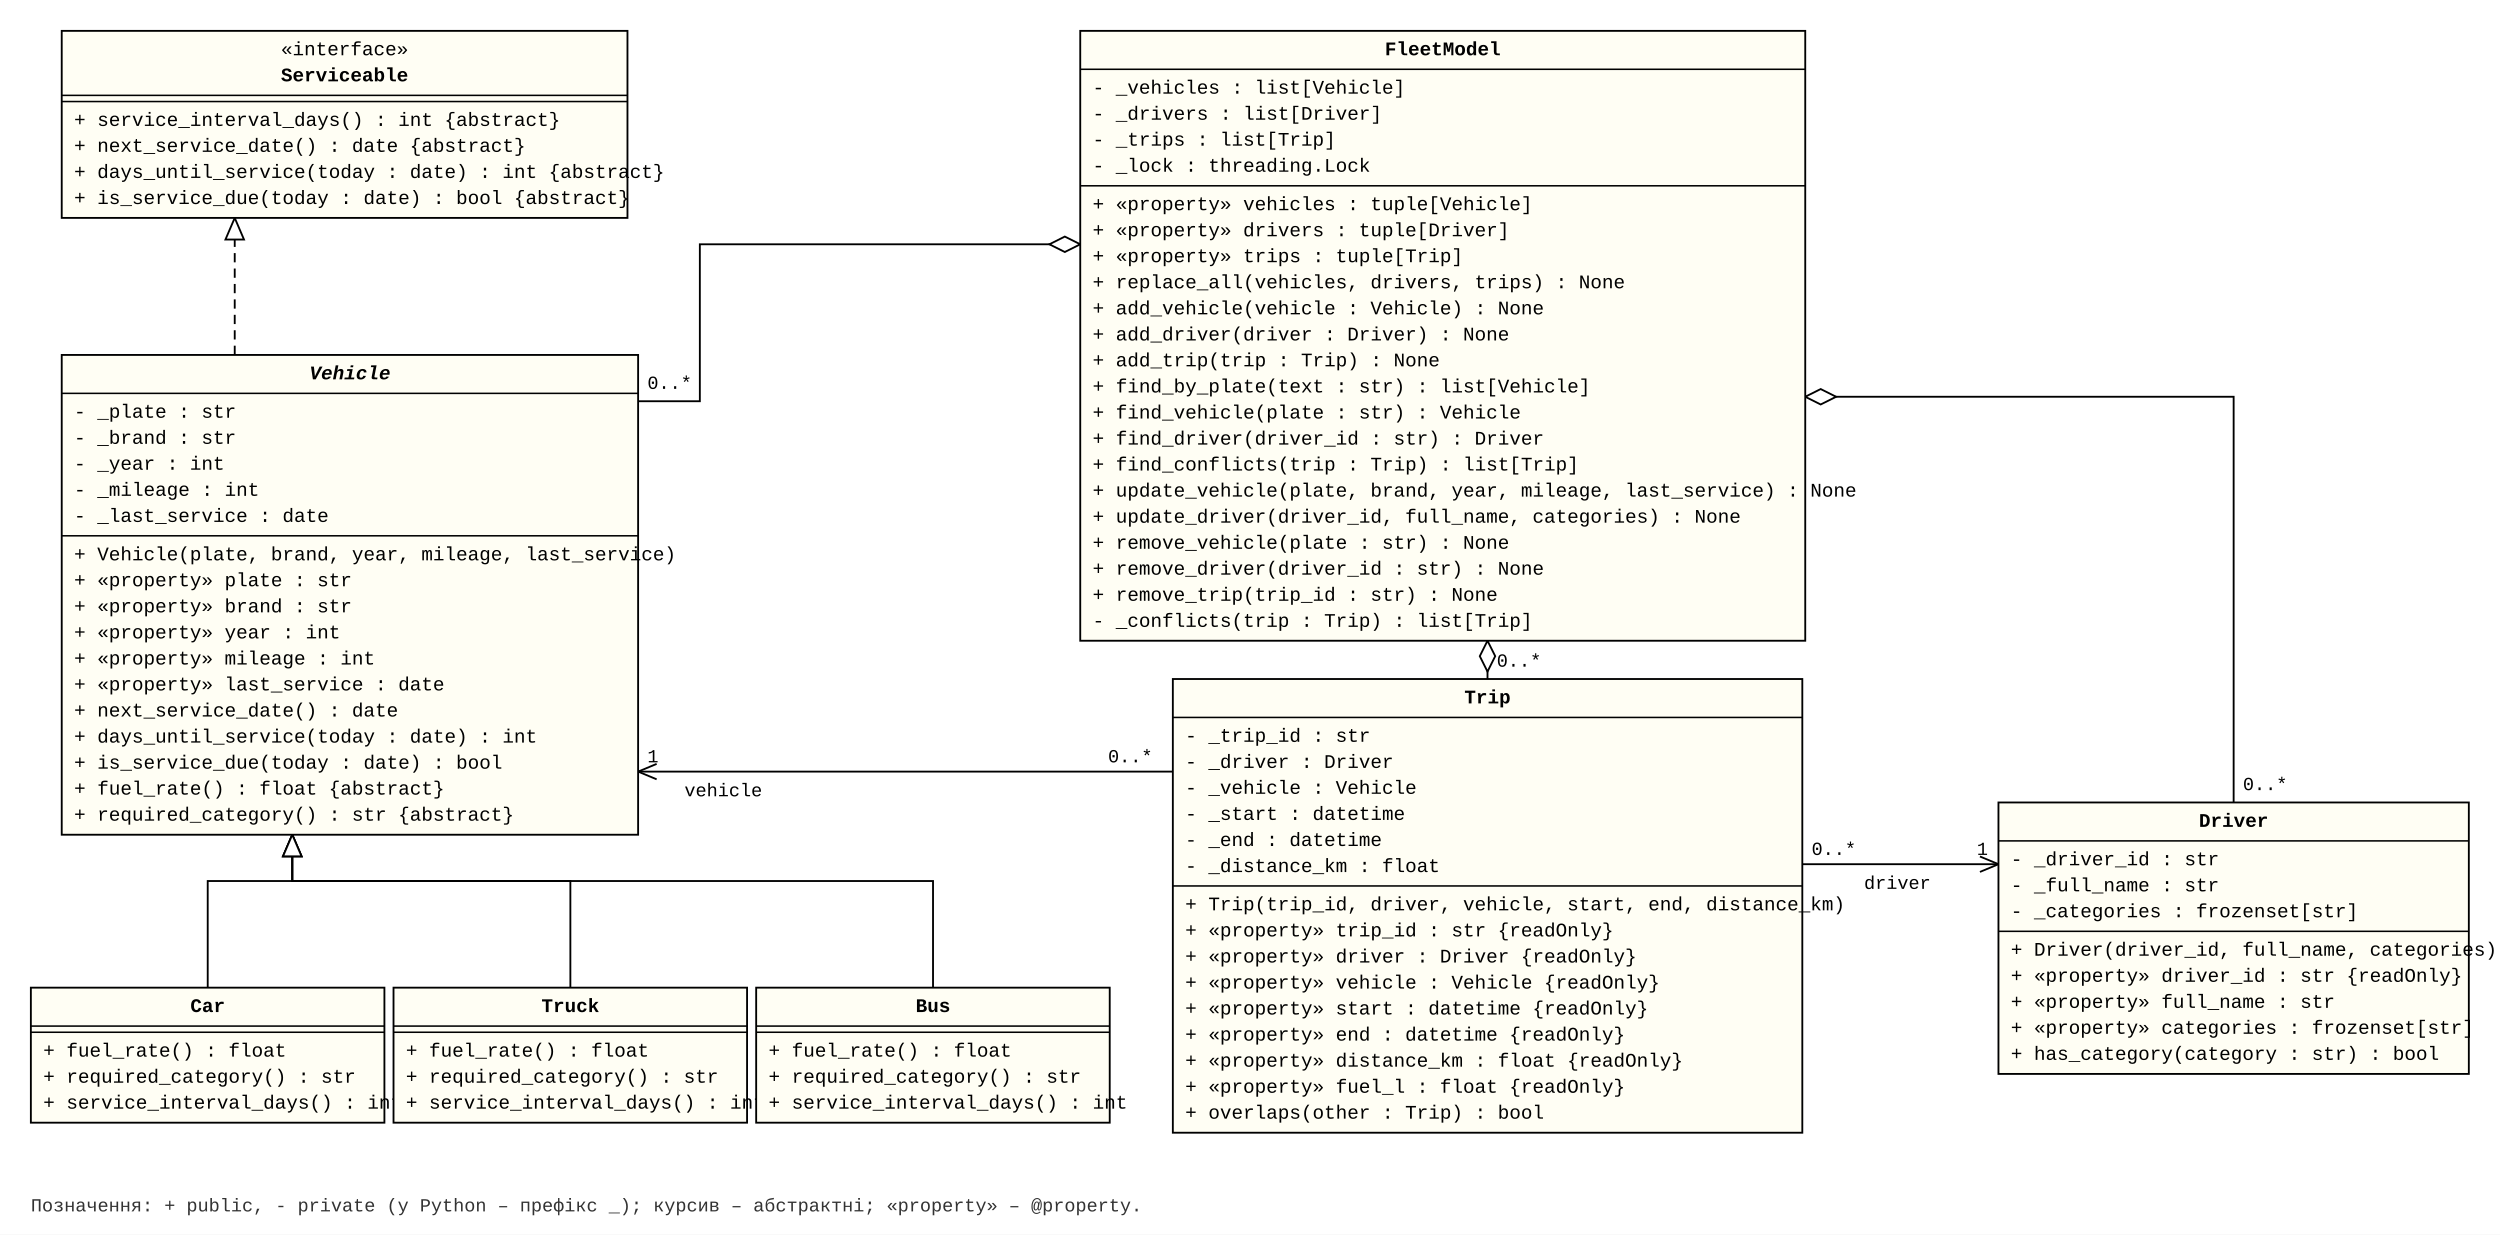
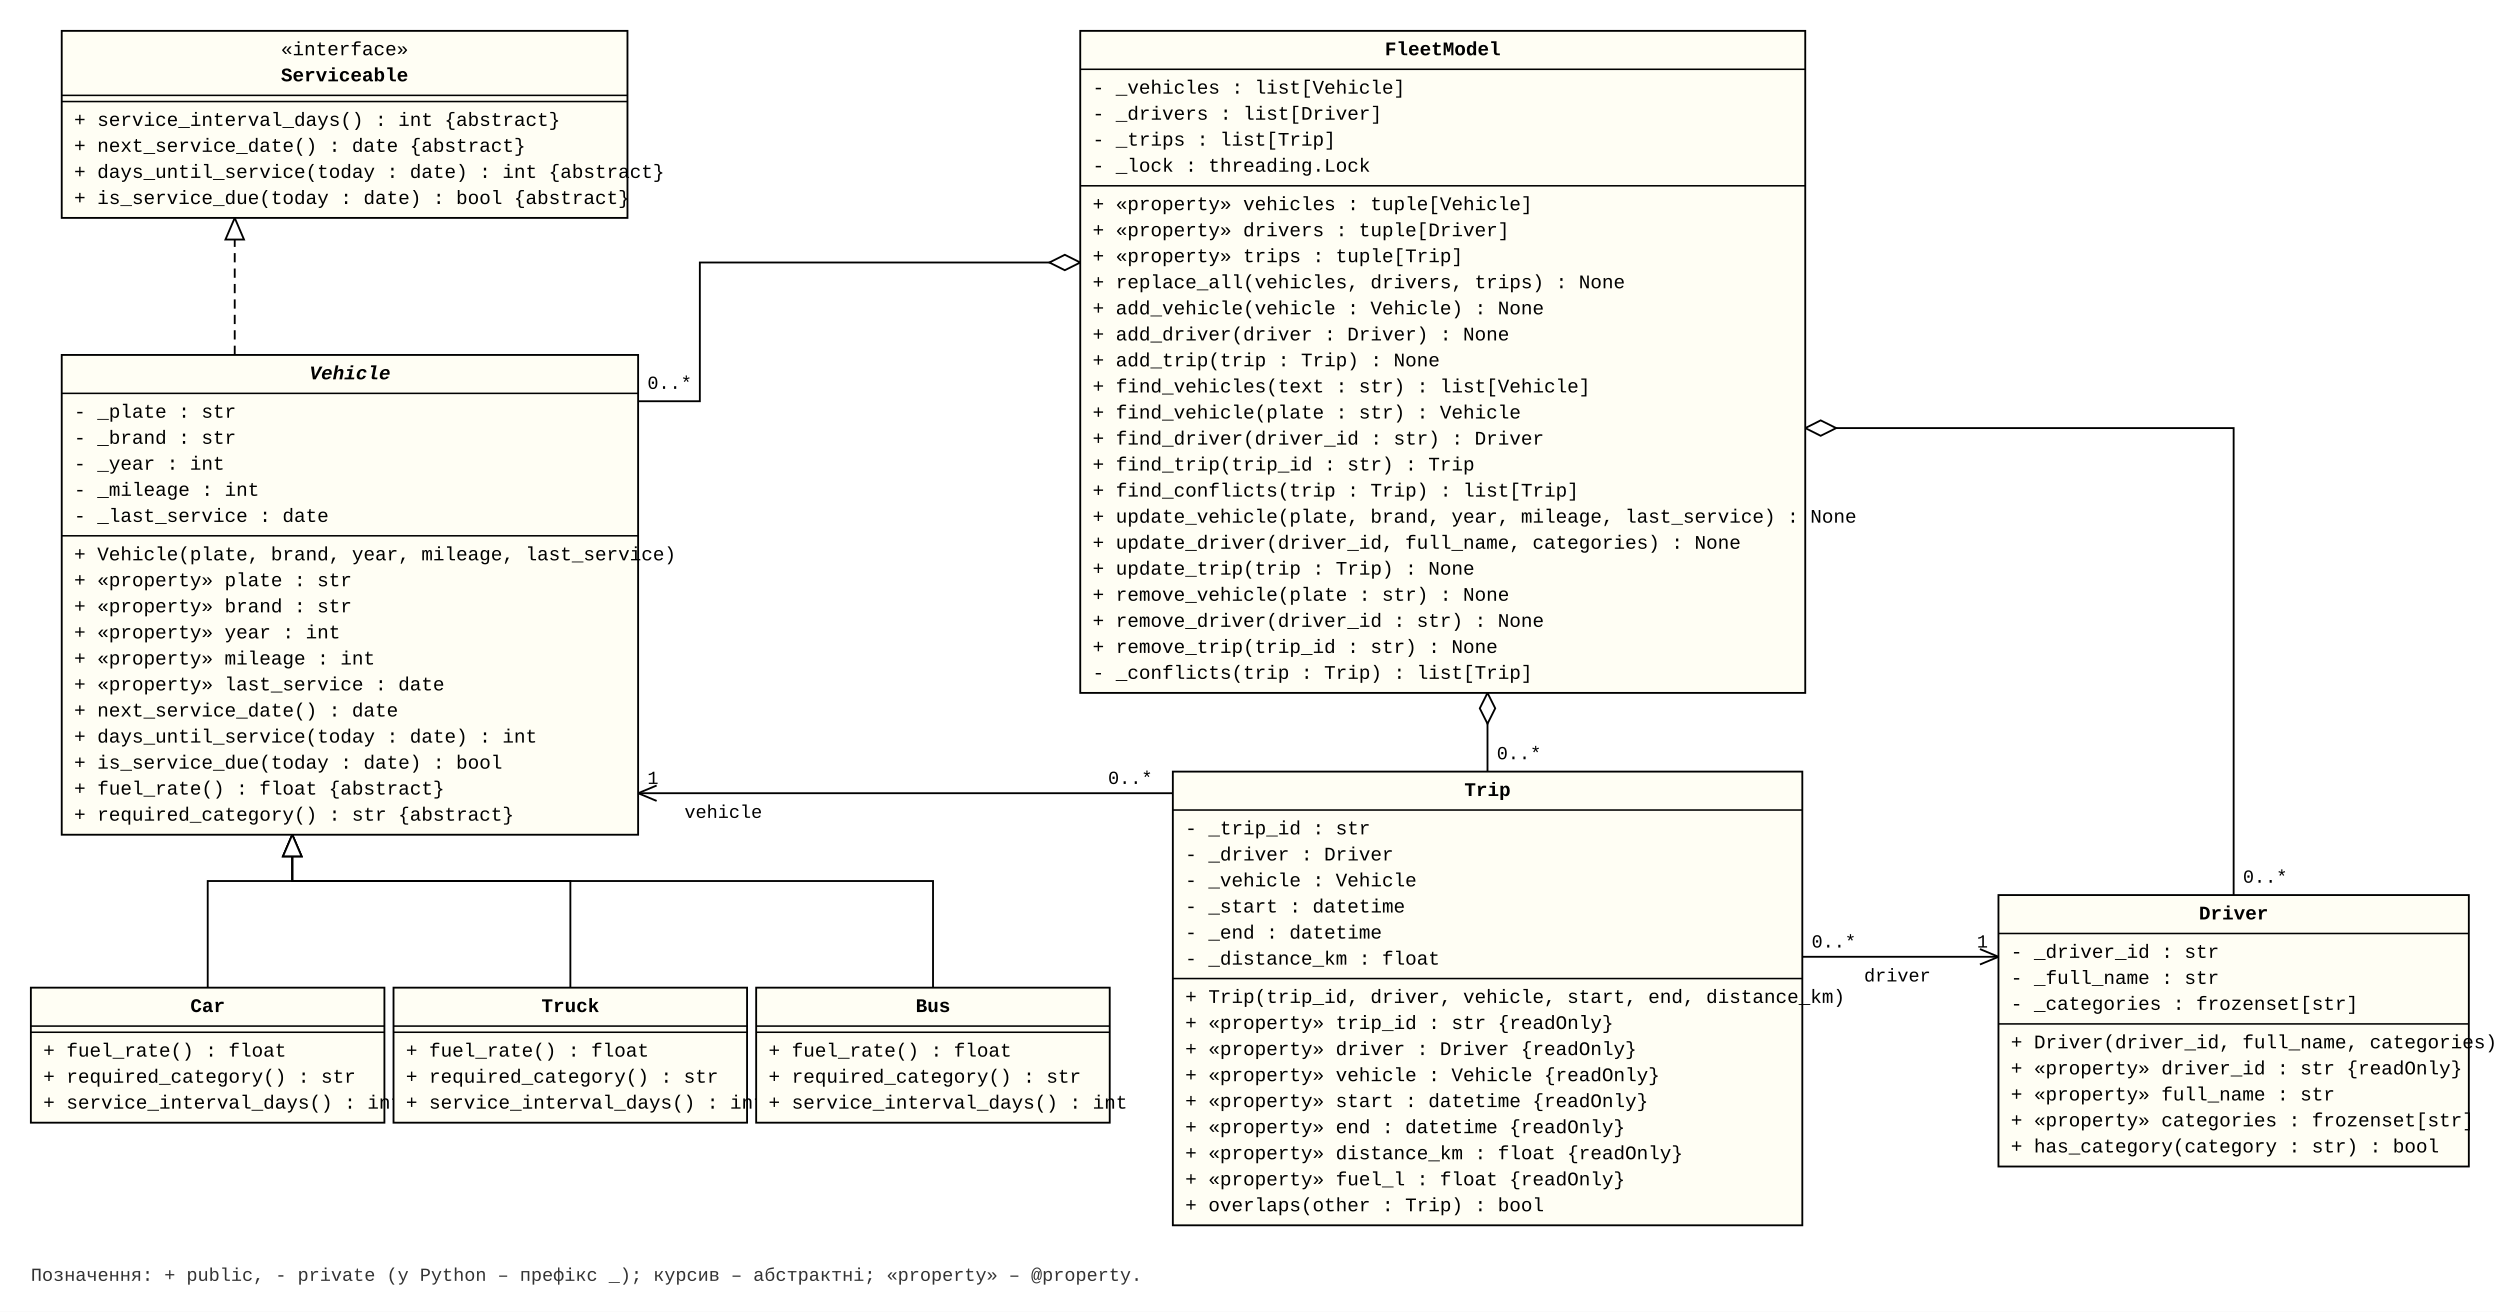
- <svg xmlns="http://www.w3.org/2000/svg" width="1620" height="800" viewBox="0 0 1620 800">
+ <svg xmlns="http://www.w3.org/2000/svg" width="1620" height="850" viewBox="0 0 1620 850">
  <defs>
    <marker id="tri" markerWidth="16" markerHeight="14" refX="15" refY="7" orient="auto" markerUnits="userSpaceOnUse">
      <path d="M1,1 L15,7 L1,13 z" fill="white" stroke="black" stroke-width="1.2" />
    </marker>
    <marker id="open" markerWidth="14" markerHeight="12" refX="13" refY="6" orient="auto" markerUnits="userSpaceOnUse">
      <path d="M1,1 L13,6 L1,11" fill="none" stroke="black" stroke-width="1.2" />
    </marker>
    <marker id="dia" markerWidth="22" markerHeight="12" refX="1" refY="6" orient="auto" markerUnits="userSpaceOnUse">
      <path d="M1,6 L11,1 L21,6 L11,11 z" fill="white" stroke="black" stroke-width="1.2" />
    </marker>
    <marker id="diaf" markerWidth="22" markerHeight="12" refX="1" refY="6" orient="auto" markerUnits="userSpaceOnUse">
      <path d="M1,6 L11,1 L21,6 L11,11 z" fill="black" stroke="black" stroke-width="1.2" />
    </marker>
  </defs>
  <rect width="100%" height="100%" fill="white" />
  <polyline points="152.1,230.0 152.1,141.2" fill="none" stroke="black" stroke-width="1.2" stroke-dasharray="6,4" marker-end="url(#tri)" />
  <polyline points="134.6,640.0 134.6,570.9 189.4,570.9 189.4,540.9" fill="none" stroke="black" stroke-width="1.2" marker-end="url(#tri)" />
  <polyline points="369.6,640.0 369.6,570.9 189.4,570.9 189.4,540.9" fill="none" stroke="black" stroke-width="1.2" marker-end="url(#tri)" />
  <polyline points="604.6,640.0 604.6,570.9 189.4,570.9 189.4,540.9" fill="none" stroke="black" stroke-width="1.2" marker-end="url(#tri)" />
-   <polyline points="760.0,500.0 413.5,500.0" fill="none" stroke="black" stroke-width="1.2" marker-end="url(#open)" />
-   <text x="718.0" y="494.0" text-anchor="start" font-family="Consolas, 'Courier New', monospace" font-size="12.0" xml:space="preserve">0..*</text>
-   <text x="419.5" y="494.0" text-anchor="start" font-family="Consolas, 'Courier New', monospace" font-size="12.0" xml:space="preserve">1</text>
-   <text x="443.5" y="516.0" text-anchor="start" font-family="Consolas, 'Courier New', monospace" font-size="12.0" xml:space="preserve">vehicle</text>
-   <polyline points="1167.9,560.0 1295.0,560.0" fill="none" stroke="black" stroke-width="1.2" marker-end="url(#open)" />
-   <text x="1173.9" y="554.0" text-anchor="start" font-family="Consolas, 'Courier New', monospace" font-size="12.0" xml:space="preserve">0..*</text>
-   <text x="1281.0" y="554.0" text-anchor="start" font-family="Consolas, 'Courier New', monospace" font-size="12.0" xml:space="preserve">1</text>
-   <text x="1207.9" y="576.0" text-anchor="start" font-family="Consolas, 'Courier New', monospace" font-size="12.0" xml:space="preserve">driver</text>
-   <polyline points="700.0,158.3 453.5,158.3 453.5,260.0 413.5,260.0" fill="none" stroke="black" stroke-width="1.2" marker-start="url(#dia)" />
+   <polyline points="760.0,514.0 413.5,514.0" fill="none" stroke="black" stroke-width="1.2" marker-end="url(#open)" />
+   <text x="718.0" y="508.0" text-anchor="start" font-family="Consolas, 'Courier New', monospace" font-size="12.0" xml:space="preserve">0..*</text>
+   <text x="419.5" y="508.0" text-anchor="start" font-family="Consolas, 'Courier New', monospace" font-size="12.0" xml:space="preserve">1</text>
+   <text x="443.5" y="530.0" text-anchor="start" font-family="Consolas, 'Courier New', monospace" font-size="12.0" xml:space="preserve">vehicle</text>
+   <polyline points="1167.9,620.0 1295.0,620.0" fill="none" stroke="black" stroke-width="1.2" marker-end="url(#open)" />
+   <text x="1173.9" y="614.0" text-anchor="start" font-family="Consolas, 'Courier New', monospace" font-size="12.0" xml:space="preserve">0..*</text>
+   <text x="1281.0" y="614.0" text-anchor="start" font-family="Consolas, 'Courier New', monospace" font-size="12.0" xml:space="preserve">1</text>
+   <text x="1207.9" y="636.0" text-anchor="start" font-family="Consolas, 'Courier New', monospace" font-size="12.0" xml:space="preserve">driver</text>
+   <polyline points="700.0,170.1 453.5,170.1 453.5,260.0 413.5,260.0" fill="none" stroke="black" stroke-width="1.2" marker-start="url(#dia)" />
  <text x="419.5" y="252.0" text-anchor="start" font-family="Consolas, 'Courier New', monospace" font-size="12.0" xml:space="preserve">0..*</text>
-   <polyline points="963.9,415.2 963.9,440.0" fill="none" stroke="black" stroke-width="1.2" marker-start="url(#dia)" />
-   <text x="969.9" y="432.0" text-anchor="start" font-family="Consolas, 'Courier New', monospace" font-size="12.0" xml:space="preserve">0..*</text>
-   <polyline points="1169.8,257.1 1447.4,257.1 1447.4,520.0" fill="none" stroke="black" stroke-width="1.2" marker-start="url(#dia)" />
-   <text x="1453.4" y="512.0" text-anchor="start" font-family="Consolas, 'Courier New', monospace" font-size="12.0" xml:space="preserve">0..*</text>
-   <text x="20.0" y="785.0" text-anchor="start" font-family="Consolas, 'Courier New', monospace" font-size="12.0" xml:space="preserve" fill="#333">Позначення: + public, - private (у Python – префікс _); курсив – абстрактні; «property» – @property.</text>
+   <polyline points="963.9,449.0 963.9,500.0" fill="none" stroke="black" stroke-width="1.2" marker-start="url(#dia)" />
+   <text x="969.9" y="492.0" text-anchor="start" font-family="Consolas, 'Courier New', monospace" font-size="12.0" xml:space="preserve">0..*</text>
+   <polyline points="1169.8,277.4 1447.4,277.4 1447.4,580.0" fill="none" stroke="black" stroke-width="1.2" marker-start="url(#dia)" />
+   <text x="1453.4" y="572.0" text-anchor="start" font-family="Consolas, 'Courier New', monospace" font-size="12.0" xml:space="preserve">0..*</text>
+   <text x="20.0" y="830.0" text-anchor="start" font-family="Consolas, 'Courier New', monospace" font-size="12.0" xml:space="preserve" fill="#333">Позначення: + public, - private (у Python – префікс _); курсив – абстрактні; «property» – @property.</text>
  <rect x="40" y="20" width="366.6" height="121.2" fill="#fffef4" stroke="black" stroke-width="1.2" />
  <text x="223.3" y="35.8" text-anchor="middle" font-family="Consolas, 'Courier New', monospace" font-size="12.5" xml:space="preserve">«interface»</text>
  <text x="223.3" y="52.7" text-anchor="middle" font-family="Consolas, 'Courier New', monospace" font-size="12.5" xml:space="preserve" font-weight="bold">Serviceable</text>
  <line x1="40" y1="61.8" x2="406.6" y2="61.8" stroke="black" />
  <line x1="40" y1="65.8" x2="406.6" y2="65.8" stroke="black" />
  <text x="48.0" y="81.6" text-anchor="start" font-family="Consolas, 'Courier New', monospace" font-size="12.5" xml:space="preserve">+ service_interval_days() : int {abstract}</text>
  <text x="48.0" y="98.4" text-anchor="start" font-family="Consolas, 'Courier New', monospace" font-size="12.5" xml:space="preserve">+ next_service_date() : date {abstract}</text>
  <text x="48.0" y="115.3" text-anchor="start" font-family="Consolas, 'Courier New', monospace" font-size="12.5" xml:space="preserve">+ days_until_service(today : date) : int {abstract}</text>
  <text x="48.0" y="132.2" text-anchor="start" font-family="Consolas, 'Courier New', monospace" font-size="12.5" xml:space="preserve">+ is_service_due(today : date) : bool {abstract}</text>
  <rect x="40" y="230" width="373.5" height="310.9" fill="#fffef4" stroke="black" stroke-width="1.2" />
  <text x="226.8" y="245.8" text-anchor="middle" font-family="Consolas, 'Courier New', monospace" font-size="12.5" xml:space="preserve" font-weight="bold" font-style="italic">Vehicle</text>
  <line x1="40" y1="254.9" x2="413.5" y2="254.9" stroke="black" />
  <text x="48.0" y="270.7" text-anchor="start" font-family="Consolas, 'Courier New', monospace" font-size="12.5" xml:space="preserve">- _plate : str</text>
  <text x="48.0" y="287.6" text-anchor="start" font-family="Consolas, 'Courier New', monospace" font-size="12.5" xml:space="preserve">- _brand : str</text>
  <text x="48.0" y="304.4" text-anchor="start" font-family="Consolas, 'Courier New', monospace" font-size="12.5" xml:space="preserve">- _year : int</text>
  <text x="48.0" y="321.3" text-anchor="start" font-family="Consolas, 'Courier New', monospace" font-size="12.5" xml:space="preserve">- _mileage : int</text>
  <text x="48.0" y="338.2" text-anchor="start" font-family="Consolas, 'Courier New', monospace" font-size="12.5" xml:space="preserve">- _last_service : date</text>
  <line x1="40" y1="347.2" x2="413.5" y2="347.2" stroke="black" />
  <text x="48.0" y="363.1" text-anchor="start" font-family="Consolas, 'Courier New', monospace" font-size="12.5" xml:space="preserve">+ Vehicle(plate, brand, year, mileage, last_service)</text>
  <text x="48.0" y="379.9" text-anchor="start" font-family="Consolas, 'Courier New', monospace" font-size="12.5" xml:space="preserve">+ «property» plate : str</text>
  <text x="48.0" y="396.8" text-anchor="start" font-family="Consolas, 'Courier New', monospace" font-size="12.5" xml:space="preserve">+ «property» brand : str</text>
  <text x="48.0" y="413.7" text-anchor="start" font-family="Consolas, 'Courier New', monospace" font-size="12.5" xml:space="preserve">+ «property» year : int</text>
  <text x="48.0" y="430.6" text-anchor="start" font-family="Consolas, 'Courier New', monospace" font-size="12.5" xml:space="preserve">+ «property» mileage : int</text>
  <text x="48.0" y="447.4" text-anchor="start" font-family="Consolas, 'Courier New', monospace" font-size="12.5" xml:space="preserve">+ «property» last_service : date</text>
  <text x="48.0" y="464.3" text-anchor="start" font-family="Consolas, 'Courier New', monospace" font-size="12.5" xml:space="preserve">+ next_service_date() : date</text>
  <text x="48.0" y="481.2" text-anchor="start" font-family="Consolas, 'Courier New', monospace" font-size="12.5" xml:space="preserve">+ days_until_service(today : date) : int</text>
  <text x="48.0" y="498.1" text-anchor="start" font-family="Consolas, 'Courier New', monospace" font-size="12.5" xml:space="preserve">+ is_service_due(today : date) : bool</text>
  <text x="48.0" y="514.9" text-anchor="start" font-family="Consolas, 'Courier New', monospace" font-size="12.5" xml:space="preserve">+ fuel_rate() : float {abstract}</text>
  <text x="48.0" y="531.8" text-anchor="start" font-family="Consolas, 'Courier New', monospace" font-size="12.5" xml:space="preserve">+ required_category() : str {abstract}</text>
  <rect x="20" y="640" width="229.1" height="87.5" fill="#fffef4" stroke="black" stroke-width="1.2" />
  <text x="134.6" y="655.8" text-anchor="middle" font-family="Consolas, 'Courier New', monospace" font-size="12.5" xml:space="preserve" font-weight="bold">Car</text>
  <line x1="20" y1="664.9" x2="249.1" y2="664.9" stroke="black" />
  <line x1="20" y1="668.9" x2="249.1" y2="668.9" stroke="black" />
  <text x="28.0" y="684.7" text-anchor="start" font-family="Consolas, 'Courier New', monospace" font-size="12.5" xml:space="preserve">+ fuel_rate() : float</text>
  <text x="28.0" y="701.6" text-anchor="start" font-family="Consolas, 'Courier New', monospace" font-size="12.5" xml:space="preserve">+ required_category() : str</text>
  <text x="28.0" y="718.4" text-anchor="start" font-family="Consolas, 'Courier New', monospace" font-size="12.5" xml:space="preserve">+ service_interval_days() : int</text>
  <rect x="255" y="640" width="229.1" height="87.5" fill="#fffef4" stroke="black" stroke-width="1.2" />
  <text x="369.6" y="655.8" text-anchor="middle" font-family="Consolas, 'Courier New', monospace" font-size="12.5" xml:space="preserve" font-weight="bold">Truck</text>
  <line x1="255" y1="664.9" x2="484.1" y2="664.9" stroke="black" />
  <line x1="255" y1="668.9" x2="484.1" y2="668.9" stroke="black" />
  <text x="263.0" y="684.7" text-anchor="start" font-family="Consolas, 'Courier New', monospace" font-size="12.5" xml:space="preserve">+ fuel_rate() : float</text>
  <text x="263.0" y="701.6" text-anchor="start" font-family="Consolas, 'Courier New', monospace" font-size="12.5" xml:space="preserve">+ required_category() : str</text>
  <text x="263.0" y="718.4" text-anchor="start" font-family="Consolas, 'Courier New', monospace" font-size="12.5" xml:space="preserve">+ service_interval_days() : int</text>
  <rect x="490" y="640" width="229.1" height="87.5" fill="#fffef4" stroke="black" stroke-width="1.2" />
  <text x="604.6" y="655.8" text-anchor="middle" font-family="Consolas, 'Courier New', monospace" font-size="12.5" xml:space="preserve" font-weight="bold">Bus</text>
  <line x1="490" y1="664.9" x2="719.1" y2="664.9" stroke="black" />
  <line x1="490" y1="668.9" x2="719.1" y2="668.9" stroke="black" />
  <text x="498.0" y="684.7" text-anchor="start" font-family="Consolas, 'Courier New', monospace" font-size="12.5" xml:space="preserve">+ fuel_rate() : float</text>
  <text x="498.0" y="701.6" text-anchor="start" font-family="Consolas, 'Courier New', monospace" font-size="12.5" xml:space="preserve">+ required_category() : str</text>
  <text x="498.0" y="718.4" text-anchor="start" font-family="Consolas, 'Courier New', monospace" font-size="12.5" xml:space="preserve">+ service_interval_days() : int</text>
-   <rect x="760" y="440" width="407.9" height="294.0" fill="#fffef4" stroke="black" stroke-width="1.2" />
-   <text x="963.9" y="455.8" text-anchor="middle" font-family="Consolas, 'Courier New', monospace" font-size="12.5" xml:space="preserve" font-weight="bold">Trip</text>
-   <line x1="760" y1="464.9" x2="1167.9" y2="464.9" stroke="black" />
-   <text x="768.0" y="480.7" text-anchor="start" font-family="Consolas, 'Courier New', monospace" font-size="12.5" xml:space="preserve">- _trip_id : str</text>
-   <text x="768.0" y="497.6" text-anchor="start" font-family="Consolas, 'Courier New', monospace" font-size="12.5" xml:space="preserve">- _driver : Driver</text>
-   <text x="768.0" y="514.4" text-anchor="start" font-family="Consolas, 'Courier New', monospace" font-size="12.5" xml:space="preserve">- _vehicle : Vehicle</text>
-   <text x="768.0" y="531.3" text-anchor="start" font-family="Consolas, 'Courier New', monospace" font-size="12.5" xml:space="preserve">- _start : datetime</text>
-   <text x="768.0" y="548.2" text-anchor="start" font-family="Consolas, 'Courier New', monospace" font-size="12.5" xml:space="preserve">- _end : datetime</text>
-   <text x="768.0" y="565.1" text-anchor="start" font-family="Consolas, 'Courier New', monospace" font-size="12.5" xml:space="preserve">- _distance_km : float</text>
-   <line x1="760" y1="574.1" x2="1167.9" y2="574.1" stroke="black" />
-   <text x="768.0" y="589.9" text-anchor="start" font-family="Consolas, 'Courier New', monospace" font-size="12.5" xml:space="preserve">+ Trip(trip_id, driver, vehicle, start, end, distance_km)</text>
-   <text x="768.0" y="606.8" text-anchor="start" font-family="Consolas, 'Courier New', monospace" font-size="12.5" xml:space="preserve">+ «property» trip_id : str {readOnly}</text>
-   <text x="768.0" y="623.7" text-anchor="start" font-family="Consolas, 'Courier New', monospace" font-size="12.5" xml:space="preserve">+ «property» driver : Driver {readOnly}</text>
-   <text x="768.0" y="640.6" text-anchor="start" font-family="Consolas, 'Courier New', monospace" font-size="12.5" xml:space="preserve">+ «property» vehicle : Vehicle {readOnly}</text>
-   <text x="768.0" y="657.4" text-anchor="start" font-family="Consolas, 'Courier New', monospace" font-size="12.5" xml:space="preserve">+ «property» start : datetime {readOnly}</text>
-   <text x="768.0" y="674.3" text-anchor="start" font-family="Consolas, 'Courier New', monospace" font-size="12.5" xml:space="preserve">+ «property» end : datetime {readOnly}</text>
-   <text x="768.0" y="691.2" text-anchor="start" font-family="Consolas, 'Courier New', monospace" font-size="12.5" xml:space="preserve">+ «property» distance_km : float {readOnly}</text>
-   <text x="768.0" y="708.1" text-anchor="start" font-family="Consolas, 'Courier New', monospace" font-size="12.5" xml:space="preserve">+ «property» fuel_l : float {readOnly}</text>
-   <text x="768.0" y="724.9" text-anchor="start" font-family="Consolas, 'Courier New', monospace" font-size="12.5" xml:space="preserve">+ overlaps(other : Trip) : bool</text>
-   <rect x="1295" y="520" width="304.8" height="175.9" fill="#fffef4" stroke="black" stroke-width="1.2" />
-   <text x="1447.4" y="535.8" text-anchor="middle" font-family="Consolas, 'Courier New', monospace" font-size="12.5" xml:space="preserve" font-weight="bold">Driver</text>
-   <line x1="1295" y1="544.9" x2="1599.8" y2="544.9" stroke="black" />
-   <text x="1303.0" y="560.7" text-anchor="start" font-family="Consolas, 'Courier New', monospace" font-size="12.5" xml:space="preserve">- _driver_id : str</text>
-   <text x="1303.0" y="577.6" text-anchor="start" font-family="Consolas, 'Courier New', monospace" font-size="12.5" xml:space="preserve">- _full_name : str</text>
-   <text x="1303.0" y="594.4" text-anchor="start" font-family="Consolas, 'Courier New', monospace" font-size="12.5" xml:space="preserve">- _categories : frozenset[str]</text>
-   <line x1="1295" y1="603.5" x2="1599.8" y2="603.5" stroke="black" />
-   <text x="1303.0" y="619.3" text-anchor="start" font-family="Consolas, 'Courier New', monospace" font-size="12.5" xml:space="preserve">+ Driver(driver_id, full_name, categories)</text>
-   <text x="1303.0" y="636.2" text-anchor="start" font-family="Consolas, 'Courier New', monospace" font-size="12.5" xml:space="preserve">+ «property» driver_id : str {readOnly}</text>
-   <text x="1303.0" y="653.1" text-anchor="start" font-family="Consolas, 'Courier New', monospace" font-size="12.5" xml:space="preserve">+ «property» full_name : str</text>
-   <text x="1303.0" y="669.9" text-anchor="start" font-family="Consolas, 'Courier New', monospace" font-size="12.5" xml:space="preserve">+ «property» categories : frozenset[str]</text>
-   <text x="1303.0" y="686.8" text-anchor="start" font-family="Consolas, 'Courier New', monospace" font-size="12.5" xml:space="preserve">+ has_category(category : str) : bool</text>
-   <rect x="700" y="20" width="469.8" height="395.2" fill="#fffef4" stroke="black" stroke-width="1.2" />
+   <rect x="760" y="500" width="407.9" height="294.0" fill="#fffef4" stroke="black" stroke-width="1.2" />
+   <text x="963.9" y="515.8" text-anchor="middle" font-family="Consolas, 'Courier New', monospace" font-size="12.5" xml:space="preserve" font-weight="bold">Trip</text>
+   <line x1="760" y1="524.9" x2="1167.9" y2="524.9" stroke="black" />
+   <text x="768.0" y="540.7" text-anchor="start" font-family="Consolas, 'Courier New', monospace" font-size="12.5" xml:space="preserve">- _trip_id : str</text>
+   <text x="768.0" y="557.6" text-anchor="start" font-family="Consolas, 'Courier New', monospace" font-size="12.5" xml:space="preserve">- _driver : Driver</text>
+   <text x="768.0" y="574.4" text-anchor="start" font-family="Consolas, 'Courier New', monospace" font-size="12.5" xml:space="preserve">- _vehicle : Vehicle</text>
+   <text x="768.0" y="591.3" text-anchor="start" font-family="Consolas, 'Courier New', monospace" font-size="12.5" xml:space="preserve">- _start : datetime</text>
+   <text x="768.0" y="608.2" text-anchor="start" font-family="Consolas, 'Courier New', monospace" font-size="12.5" xml:space="preserve">- _end : datetime</text>
+   <text x="768.0" y="625.1" text-anchor="start" font-family="Consolas, 'Courier New', monospace" font-size="12.5" xml:space="preserve">- _distance_km : float</text>
+   <line x1="760" y1="634.1" x2="1167.9" y2="634.1" stroke="black" />
+   <text x="768.0" y="649.9" text-anchor="start" font-family="Consolas, 'Courier New', monospace" font-size="12.5" xml:space="preserve">+ Trip(trip_id, driver, vehicle, start, end, distance_km)</text>
+   <text x="768.0" y="666.8" text-anchor="start" font-family="Consolas, 'Courier New', monospace" font-size="12.5" xml:space="preserve">+ «property» trip_id : str {readOnly}</text>
+   <text x="768.0" y="683.7" text-anchor="start" font-family="Consolas, 'Courier New', monospace" font-size="12.5" xml:space="preserve">+ «property» driver : Driver {readOnly}</text>
+   <text x="768.0" y="700.6" text-anchor="start" font-family="Consolas, 'Courier New', monospace" font-size="12.5" xml:space="preserve">+ «property» vehicle : Vehicle {readOnly}</text>
+   <text x="768.0" y="717.4" text-anchor="start" font-family="Consolas, 'Courier New', monospace" font-size="12.5" xml:space="preserve">+ «property» start : datetime {readOnly}</text>
+   <text x="768.0" y="734.3" text-anchor="start" font-family="Consolas, 'Courier New', monospace" font-size="12.5" xml:space="preserve">+ «property» end : datetime {readOnly}</text>
+   <text x="768.0" y="751.2" text-anchor="start" font-family="Consolas, 'Courier New', monospace" font-size="12.5" xml:space="preserve">+ «property» distance_km : float {readOnly}</text>
+   <text x="768.0" y="768.1" text-anchor="start" font-family="Consolas, 'Courier New', monospace" font-size="12.5" xml:space="preserve">+ «property» fuel_l : float {readOnly}</text>
+   <text x="768.0" y="784.9" text-anchor="start" font-family="Consolas, 'Courier New', monospace" font-size="12.5" xml:space="preserve">+ overlaps(other : Trip) : bool</text>
+   <rect x="1295" y="580" width="304.8" height="175.9" fill="#fffef4" stroke="black" stroke-width="1.2" />
+   <text x="1447.4" y="595.8" text-anchor="middle" font-family="Consolas, 'Courier New', monospace" font-size="12.5" xml:space="preserve" font-weight="bold">Driver</text>
+   <line x1="1295" y1="604.9" x2="1599.8" y2="604.9" stroke="black" />
+   <text x="1303.0" y="620.7" text-anchor="start" font-family="Consolas, 'Courier New', monospace" font-size="12.5" xml:space="preserve">- _driver_id : str</text>
+   <text x="1303.0" y="637.6" text-anchor="start" font-family="Consolas, 'Courier New', monospace" font-size="12.5" xml:space="preserve">- _full_name : str</text>
+   <text x="1303.0" y="654.4" text-anchor="start" font-family="Consolas, 'Courier New', monospace" font-size="12.5" xml:space="preserve">- _categories : frozenset[str]</text>
+   <line x1="1295" y1="663.5" x2="1599.8" y2="663.5" stroke="black" />
+   <text x="1303.0" y="679.3" text-anchor="start" font-family="Consolas, 'Courier New', monospace" font-size="12.5" xml:space="preserve">+ Driver(driver_id, full_name, categories)</text>
+   <text x="1303.0" y="696.2" text-anchor="start" font-family="Consolas, 'Courier New', monospace" font-size="12.5" xml:space="preserve">+ «property» driver_id : str {readOnly}</text>
+   <text x="1303.0" y="713.1" text-anchor="start" font-family="Consolas, 'Courier New', monospace" font-size="12.5" xml:space="preserve">+ «property» full_name : str</text>
+   <text x="1303.0" y="729.9" text-anchor="start" font-family="Consolas, 'Courier New', monospace" font-size="12.5" xml:space="preserve">+ «property» categories : frozenset[str]</text>
+   <text x="1303.0" y="746.8" text-anchor="start" font-family="Consolas, 'Courier New', monospace" font-size="12.5" xml:space="preserve">+ has_category(category : str) : bool</text>
+   <rect x="700" y="20" width="469.8" height="429.0" fill="#fffef4" stroke="black" stroke-width="1.2" />
  <text x="934.9" y="35.8" text-anchor="middle" font-family="Consolas, 'Courier New', monospace" font-size="12.5" xml:space="preserve" font-weight="bold">FleetModel</text>
  <line x1="700" y1="44.9" x2="1169.8" y2="44.9" stroke="black" />
  <text x="708.0" y="60.7" text-anchor="start" font-family="Consolas, 'Courier New', monospace" font-size="12.5" xml:space="preserve">- _vehicles : list[Vehicle]</text>
  <text x="708.0" y="77.6" text-anchor="start" font-family="Consolas, 'Courier New', monospace" font-size="12.5" xml:space="preserve">- _drivers : list[Driver]</text>
  <text x="708.0" y="94.4" text-anchor="start" font-family="Consolas, 'Courier New', monospace" font-size="12.5" xml:space="preserve">- _trips : list[Trip]</text>
  <text x="708.0" y="111.3" text-anchor="start" font-family="Consolas, 'Courier New', monospace" font-size="12.5" xml:space="preserve">- _lock : threading.Lock</text>
  <line x1="700" y1="120.4" x2="1169.8" y2="120.4" stroke="black" />
  <text x="708.0" y="136.2" text-anchor="start" font-family="Consolas, 'Courier New', monospace" font-size="12.5" xml:space="preserve">+ «property» vehicles : tuple[Vehicle]</text>
  <text x="708.0" y="153.1" text-anchor="start" font-family="Consolas, 'Courier New', monospace" font-size="12.5" xml:space="preserve">+ «property» drivers : tuple[Driver]</text>
  <text x="708.0" y="169.9" text-anchor="start" font-family="Consolas, 'Courier New', monospace" font-size="12.5" xml:space="preserve">+ «property» trips : tuple[Trip]</text>
  <text x="708.0" y="186.8" text-anchor="start" font-family="Consolas, 'Courier New', monospace" font-size="12.5" xml:space="preserve">+ replace_all(vehicles, drivers, trips) : None</text>
  <text x="708.0" y="203.7" text-anchor="start" font-family="Consolas, 'Courier New', monospace" font-size="12.5" xml:space="preserve">+ add_vehicle(vehicle : Vehicle) : None</text>
  <text x="708.0" y="220.6" text-anchor="start" font-family="Consolas, 'Courier New', monospace" font-size="12.5" xml:space="preserve">+ add_driver(driver : Driver) : None</text>
  <text x="708.0" y="237.4" text-anchor="start" font-family="Consolas, 'Courier New', monospace" font-size="12.5" xml:space="preserve">+ add_trip(trip : Trip) : None</text>
-   <text x="708.0" y="254.3" text-anchor="start" font-family="Consolas, 'Courier New', monospace" font-size="12.5" xml:space="preserve">+ find_by_plate(text : str) : list[Vehicle]</text>
+   <text x="708.0" y="254.3" text-anchor="start" font-family="Consolas, 'Courier New', monospace" font-size="12.5" xml:space="preserve">+ find_vehicles(text : str) : list[Vehicle]</text>
  <text x="708.0" y="271.2" text-anchor="start" font-family="Consolas, 'Courier New', monospace" font-size="12.5" xml:space="preserve">+ find_vehicle(plate : str) : Vehicle</text>
  <text x="708.0" y="288.1" text-anchor="start" font-family="Consolas, 'Courier New', monospace" font-size="12.5" xml:space="preserve">+ find_driver(driver_id : str) : Driver</text>
-   <text x="708.0" y="304.9" text-anchor="start" font-family="Consolas, 'Courier New', monospace" font-size="12.5" xml:space="preserve">+ find_conflicts(trip : Trip) : list[Trip]</text>
-   <text x="708.0" y="321.8" text-anchor="start" font-family="Consolas, 'Courier New', monospace" font-size="12.5" xml:space="preserve">+ update_vehicle(plate, brand, year, mileage, last_service) : None</text>
-   <text x="708.0" y="338.7" text-anchor="start" font-family="Consolas, 'Courier New', monospace" font-size="12.5" xml:space="preserve">+ update_driver(driver_id, full_name, categories) : None</text>
-   <text x="708.0" y="355.6" text-anchor="start" font-family="Consolas, 'Courier New', monospace" font-size="12.5" xml:space="preserve">+ remove_vehicle(plate : str) : None</text>
-   <text x="708.0" y="372.4" text-anchor="start" font-family="Consolas, 'Courier New', monospace" font-size="12.5" xml:space="preserve">+ remove_driver(driver_id : str) : None</text>
-   <text x="708.0" y="389.3" text-anchor="start" font-family="Consolas, 'Courier New', monospace" font-size="12.5" xml:space="preserve">+ remove_trip(trip_id : str) : None</text>
-   <text x="708.0" y="406.2" text-anchor="start" font-family="Consolas, 'Courier New', monospace" font-size="12.5" xml:space="preserve">- _conflicts(trip : Trip) : list[Trip]</text>
+   <text x="708.0" y="304.9" text-anchor="start" font-family="Consolas, 'Courier New', monospace" font-size="12.5" xml:space="preserve">+ find_trip(trip_id : str) : Trip</text>
+   <text x="708.0" y="321.8" text-anchor="start" font-family="Consolas, 'Courier New', monospace" font-size="12.5" xml:space="preserve">+ find_conflicts(trip : Trip) : list[Trip]</text>
+   <text x="708.0" y="338.7" text-anchor="start" font-family="Consolas, 'Courier New', monospace" font-size="12.5" xml:space="preserve">+ update_vehicle(plate, brand, year, mileage, last_service) : None</text>
+   <text x="708.0" y="355.6" text-anchor="start" font-family="Consolas, 'Courier New', monospace" font-size="12.5" xml:space="preserve">+ update_driver(driver_id, full_name, categories) : None</text>
+   <text x="708.0" y="372.4" text-anchor="start" font-family="Consolas, 'Courier New', monospace" font-size="12.5" xml:space="preserve">+ update_trip(trip : Trip) : None</text>
+   <text x="708.0" y="389.3" text-anchor="start" font-family="Consolas, 'Courier New', monospace" font-size="12.5" xml:space="preserve">+ remove_vehicle(plate : str) : None</text>
+   <text x="708.0" y="406.2" text-anchor="start" font-family="Consolas, 'Courier New', monospace" font-size="12.5" xml:space="preserve">+ remove_driver(driver_id : str) : None</text>
+   <text x="708.0" y="423.1" text-anchor="start" font-family="Consolas, 'Courier New', monospace" font-size="12.5" xml:space="preserve">+ remove_trip(trip_id : str) : None</text>
+   <text x="708.0" y="439.9" text-anchor="start" font-family="Consolas, 'Courier New', monospace" font-size="12.5" xml:space="preserve">- _conflicts(trip : Trip) : list[Trip]</text>
</svg>
